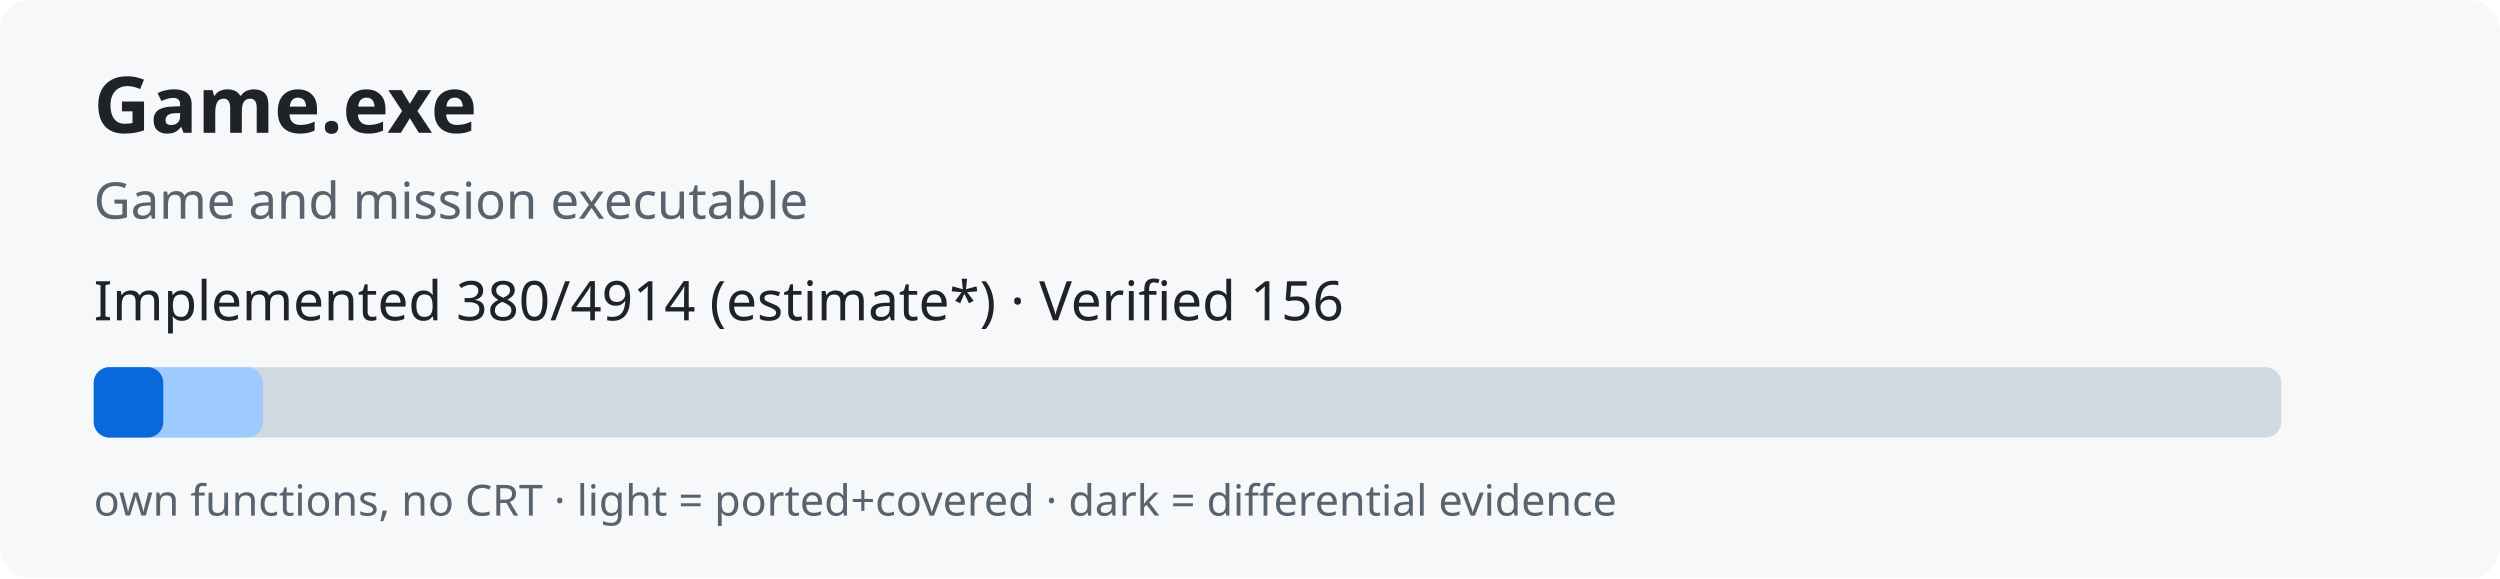
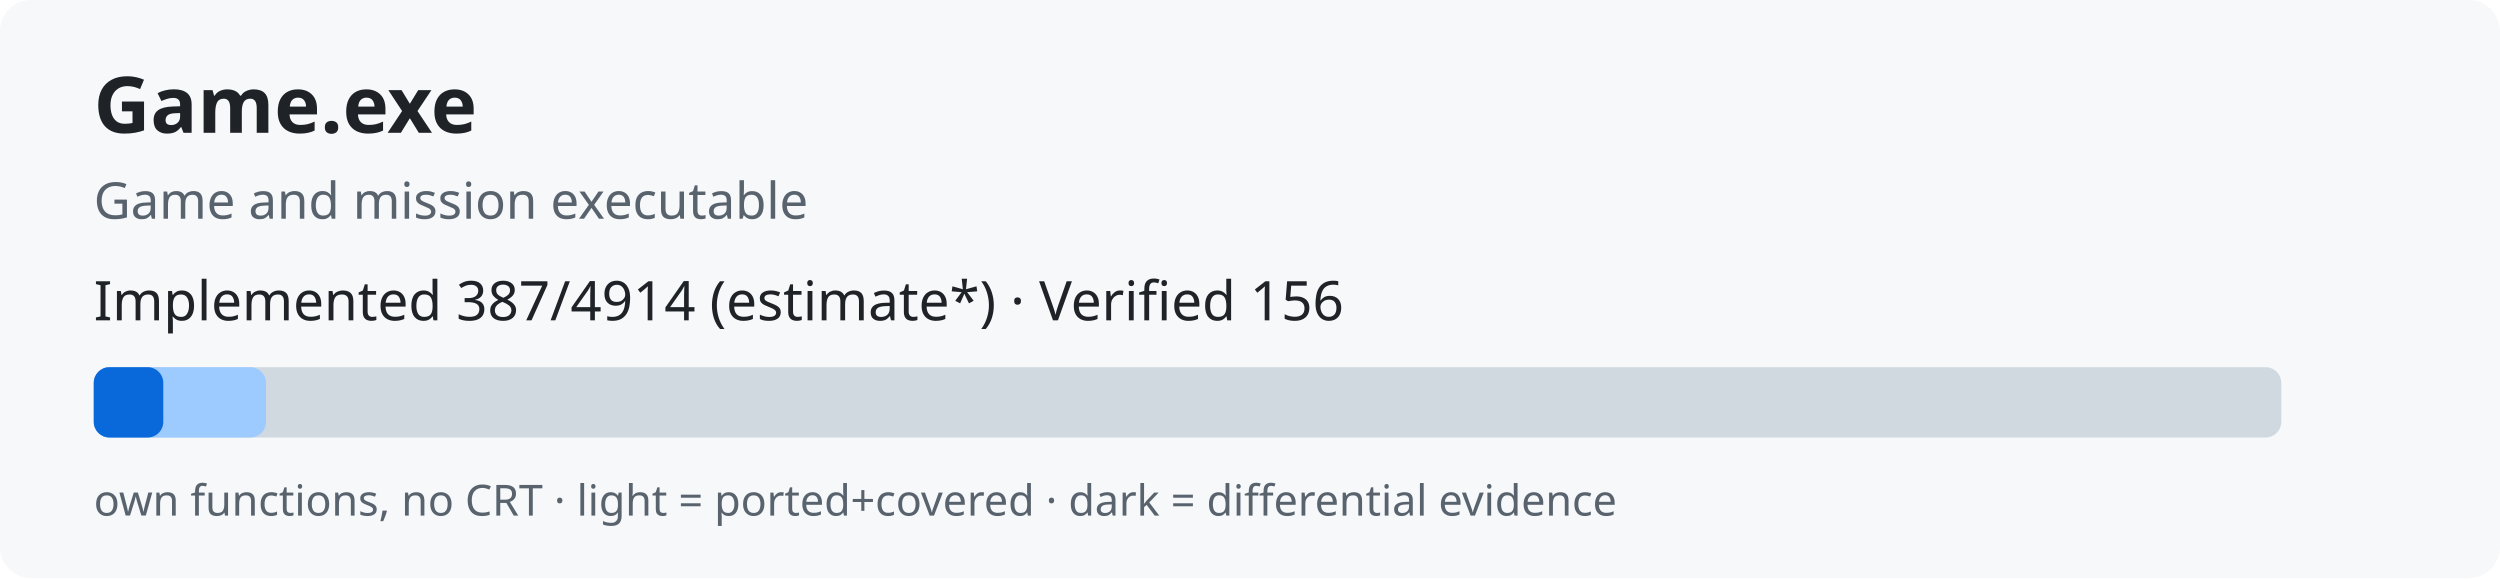
<svg xmlns="http://www.w3.org/2000/svg" width="640" height="148" role="img">
  <rect width="640" height="148" rx="8" fill="#f6f8fa" />
  <text x="24" y="34" font-family="sans-serif" font-size="20" font-weight="bold" fill="#1f2328">Game.exe</text>
  <text x="24" y="56" font-family="sans-serif" font-size="13" fill="#59636e">Game and mission executable</text>
-   <text x="24" y="82" font-family="sans-serif" font-size="14" fill="#1f2328">Implemented 380/4914 (estimate*) · Verified 156</text>
+   <text x="24" y="82" font-family="sans-serif" font-size="14" fill="#1f2328">Implemented 387/4914 (estimate*) · Verified 156</text>
  <rect x="24" y="94" width="560" height="18" rx="4" fill="#d1d9e0" />
-   <rect x="24" y="94" width="43.3" height="18" rx="4" fill="#9ecbff" />
+   <rect x="24" y="94" width="44.1" height="18" rx="4" fill="#9ecbff" />
  <rect x="24" y="94" width="17.8" height="18" rx="4" fill="#0969da" />
  <text x="24" y="132" font-family="sans-serif" font-size="11" fill="#59636e">own functions, no CRT · light = ported+covered · dark = differential evidence</text>
</svg>
